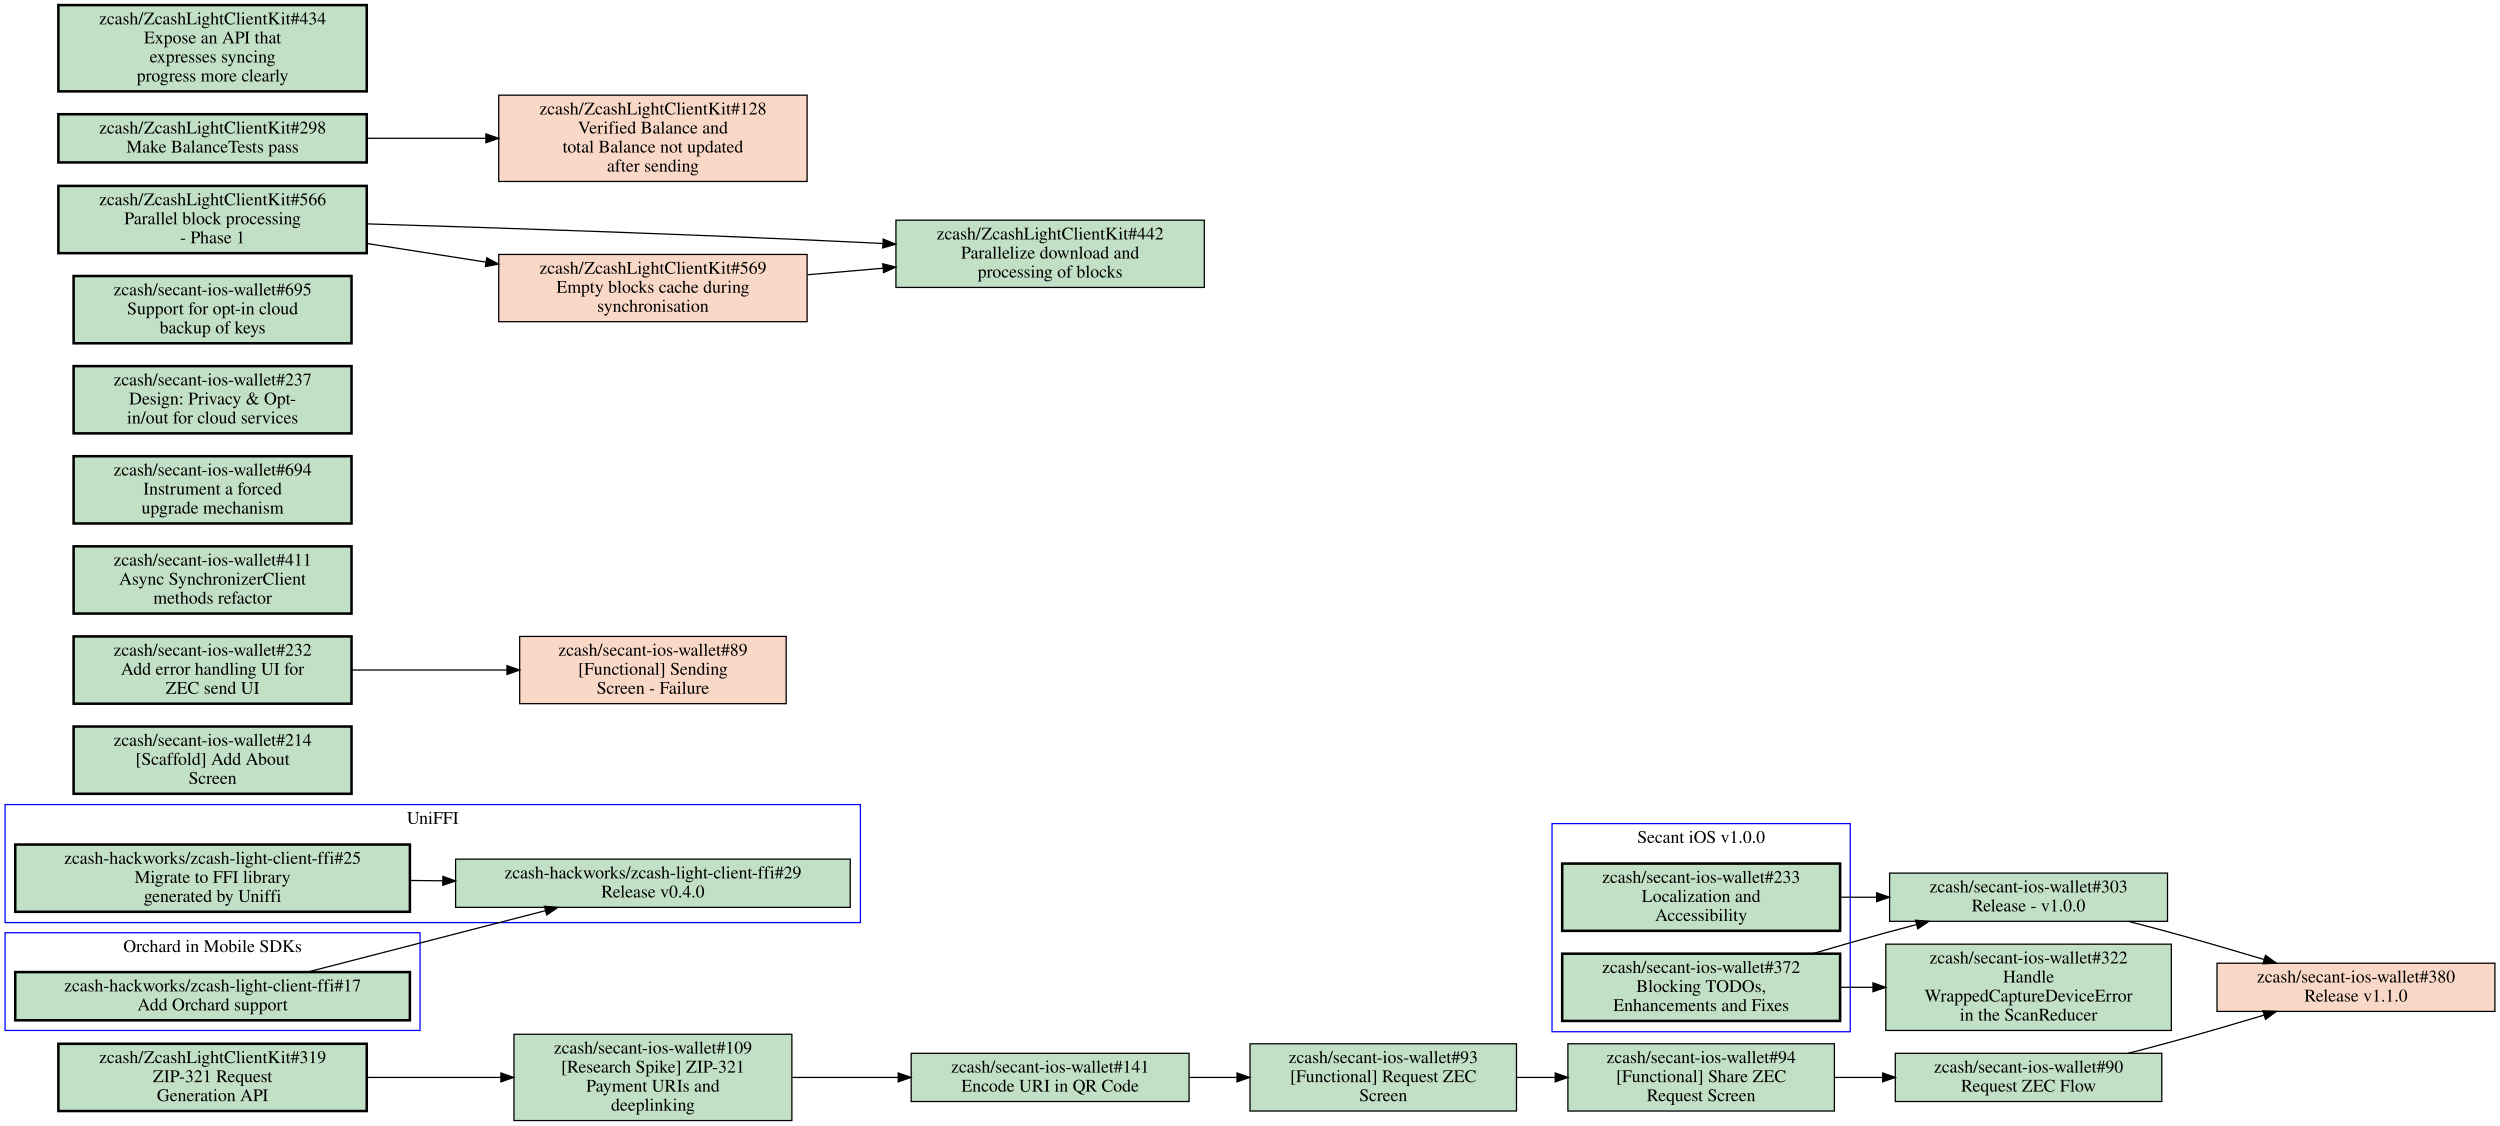
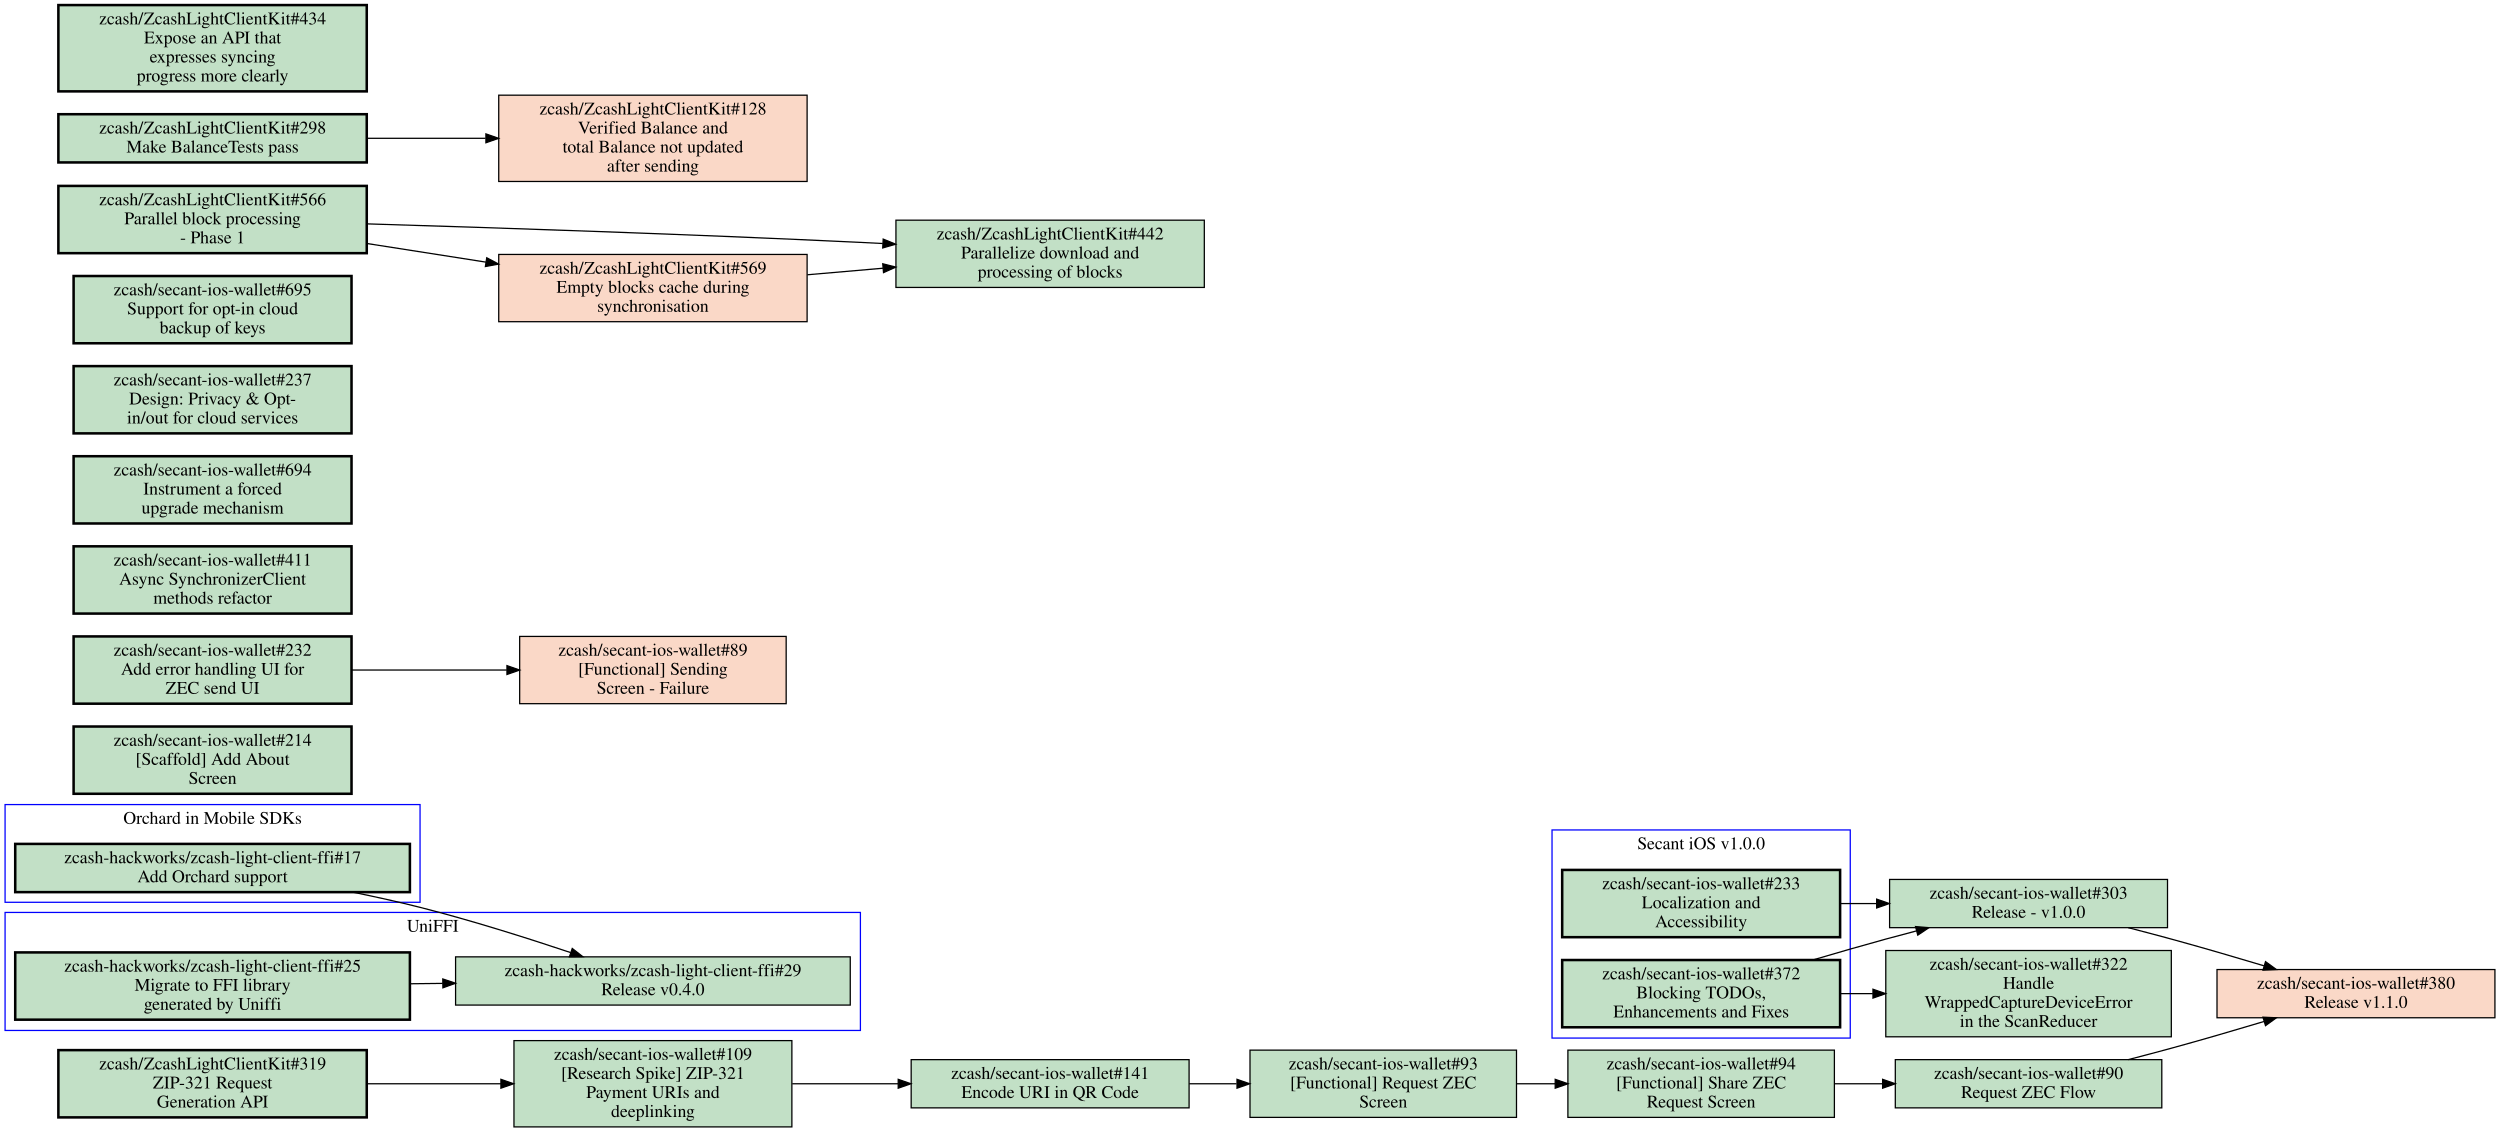
- <svg xmlns="http://www.w3.org/2000/svg" xmlns:xlink="http://www.w3.org/1999/xlink" width="1970pt" height="887pt" viewBox="0.00 0.00 1970.00 887.00">
-   <g id="graph0" class="graph" transform="scale(1 1) rotate(0) translate(4 883)">
-     <polygon fill="white" stroke="transparent" points="-4,4 -4,-883 1966,-883 1966,4 -4,4" />
+ <svg xmlns="http://www.w3.org/2000/svg" xmlns:xlink="http://www.w3.org/1999/xlink" width="1970pt" height="892pt" viewBox="0.00 0.00 1970.00 892.00">
+   <g id="graph0" class="graph" transform="scale(1 1) rotate(0) translate(4 888)">
+     <polygon fill="white" stroke="transparent" points="-4,4 -4,-888 1966,-888 1966,4 -4,4" />
    <g id="clust1" class="cluster">
      <polygon fill="none" stroke="blue" points="1219,-70 1219,-234 1454,-234 1454,-70 1219,-70" />
      <text text-anchor="middle" x="1336.5" y="-218.8" font-family="Times,serif" font-size="14.00">Secant iOS v1.0.0</text>
    </g>
    <g id="clust2" class="cluster">
-       <polygon fill="none" stroke="blue" points="0,-71 0,-148 327,-148 327,-71 0,-71" />
-       <text text-anchor="middle" x="163.5" y="-132.8" font-family="Times,serif" font-size="14.00">Orchard in Mobile SDKs</text>
+       <polygon fill="none" stroke="blue" points="0,-76 0,-169 674,-169 674,-76 0,-76" />
+       <text text-anchor="middle" x="337" y="-153.8" font-family="Times,serif" font-size="14.00">UniFFI</text>
    </g>
    <g id="clust3" class="cluster">
-       <polygon fill="none" stroke="blue" points="0,-156 0,-249 674,-249 674,-156 0,-156" />
-       <text text-anchor="middle" x="337" y="-233.8" font-family="Times,serif" font-size="14.00">UniFFI</text>
+       <polygon fill="none" stroke="blue" points="0,-177 0,-254 327,-254 327,-177 0,-177" />
+       <text text-anchor="middle" x="163.5" y="-238.8" font-family="Times,serif" font-size="14.00">Orchard in Mobile SDKs</text>
    </g>
    <g id="node1" class="node open">
      <g id="a_node1">
        <a xlink:href="https://github.com/zcash/secant-ios-wallet/issues/372" xlink:title="zcash/secant-ios-wallet#372&#10;Blocking TODOs,&#10;Enhancements and Fixes" target="_blank">
          <polygon fill="#c2e0c6" stroke="black" stroke-width="2" points="1446,-131.5 1227,-131.5 1227,-78.5 1446,-78.5 1446,-131.5" />
          <text text-anchor="middle" x="1336.5" y="-116.3" font-family="Times,serif" font-size="14.00">zcash/secant-ios-wallet#372</text>
          <text text-anchor="middle" x="1336.5" y="-101.3" font-family="Times,serif" font-size="14.00">Blocking TODOs,</text>
          <text text-anchor="middle" x="1336.5" y="-86.3" font-family="Times,serif" font-size="14.00">Enhancements and Fixes</text>
        </a>
      </g>
    </g>
    <g id="node6" class="node open">
      <g id="a_node6">
        <a xlink:href="https://github.com/zcash/secant-ios-wallet/issues/303" xlink:title="zcash/secant-ios-wallet#303&#10;Release - v1.0.0" target="_blank">
          <polygon fill="#c2e0c6" stroke="black" points="1704,-195 1485,-195 1485,-157 1704,-157 1704,-195" />
          <text text-anchor="middle" x="1594.5" y="-179.8" font-family="Times,serif" font-size="14.00">zcash/secant-ios-wallet#303</text>
          <text text-anchor="middle" x="1594.5" y="-164.8" font-family="Times,serif" font-size="14.00">Release - v1.0.0</text>
        </a>
      </g>
    </g>
    <g id="edge2" class="edge">
      <path fill="none" stroke="black" d="M1424.4,-131.53C1443.4,-137.12 1463.3,-142.88 1482,-148 1489.8,-150.14 1497.9,-152.3 1506.1,-154.43" />
      <polygon fill="black" stroke="black" points="1505.44,-157.87 1516,-157 1507.2,-151.1 1505.44,-157.87" />
    </g>
    <g id="node7" class="node open">
      <g id="a_node7">
        <a xlink:href="https://github.com/zcash/secant-ios-wallet/issues/322" xlink:title="zcash/secant-ios-wallet#322&#10;Handle&#10;WrappedCaptureDeviceError&#10;in the ScanReducer" target="_blank">
          <polygon fill="#c2e0c6" stroke="black" points="1707,-139 1482,-139 1482,-71 1707,-71 1707,-139" />
          <text text-anchor="middle" x="1594.5" y="-123.8" font-family="Times,serif" font-size="14.00">zcash/secant-ios-wallet#322</text>
          <text text-anchor="middle" x="1594.5" y="-108.8" font-family="Times,serif" font-size="14.00">Handle</text>
          <text text-anchor="middle" x="1594.5" y="-93.8" font-family="Times,serif" font-size="14.00">WrappedCaptureDeviceError</text>
          <text text-anchor="middle" x="1594.5" y="-78.8" font-family="Times,serif" font-size="14.00">in the ScanReducer</text>
        </a>
      </g>
    </g>
    <g id="edge3" class="edge">
      <path fill="none" stroke="black" d="M1446.1,-105C1454.6,-105 1463.2,-105 1471.8,-105" />
      <polygon fill="black" stroke="black" points="1471.9,-108.5 1481.9,-105 1471.9,-101.5 1471.9,-108.5" />
    </g>
    <g id="node2" class="node open">
      <g id="a_node2">
        <a xlink:href="https://github.com/zcash/secant-ios-wallet/issues/233" xlink:title="zcash/secant-ios-wallet#233&#10;Localization and&#10;Accessibility" target="_blank">
          <polygon fill="#c2e0c6" stroke="black" stroke-width="2" points="1446,-202.5 1227,-202.5 1227,-149.5 1446,-149.5 1446,-202.5" />
          <text text-anchor="middle" x="1336.5" y="-187.3" font-family="Times,serif" font-size="14.00">zcash/secant-ios-wallet#233</text>
          <text text-anchor="middle" x="1336.5" y="-172.3" font-family="Times,serif" font-size="14.00">Localization and</text>
          <text text-anchor="middle" x="1336.5" y="-157.3" font-family="Times,serif" font-size="14.00">Accessibility</text>
        </a>
      </g>
    </g>
    <g id="edge4" class="edge">
      <path fill="none" stroke="black" d="M1446.1,-176C1455.5,-176 1465,-176 1474.5,-176" />
      <polygon fill="black" stroke="black" points="1474.8,-179.5 1484.8,-176 1474.8,-172.5 1474.8,-179.5" />
    </g>
    <g id="node3" class="node open">
      <g id="a_node3">
-         <a xlink:href="https://github.com/zcash-hackworks/zcash-light-client-ffi/issues/17" xlink:title="zcash-hackworks/zcash-light-client-ffi#17&#10;Add Orchard support" target="_blank">
-           <polygon fill="#c2e0c6" stroke="black" stroke-width="2" points="319,-117 8,-117 8,-79 319,-79 319,-117" />
-           <text text-anchor="middle" x="163.5" y="-101.8" font-family="Times,serif" font-size="14.00">zcash-hackworks/zcash-light-client-ffi#17</text>
-           <text text-anchor="middle" x="163.5" y="-86.8" font-family="Times,serif" font-size="14.00">Add Orchard support</text>
+         <a xlink:href="https://github.com/zcash-hackworks/zcash-light-client-ffi/issues/29" xlink:title="zcash-hackworks/zcash-light-client-ffi#29&#10;Release v0.4.0" target="_blank">
+           <polygon fill="#c2e0c6" stroke="black" points="666,-134 355,-134 355,-96 666,-96 666,-134" />
+           <text text-anchor="middle" x="510.5" y="-118.8" font-family="Times,serif" font-size="14.00">zcash-hackworks/zcash-light-client-ffi#29</text>
+           <text text-anchor="middle" x="510.5" y="-103.8" font-family="Times,serif" font-size="14.00">Release v0.4.0</text>
        </a>
      </g>
    </g>
    <g id="node4" class="node open">
      <g id="a_node4">
-         <a xlink:href="https://github.com/zcash-hackworks/zcash-light-client-ffi/issues/29" xlink:title="zcash-hackworks/zcash-light-client-ffi#29&#10;Release v0.4.0" target="_blank">
-           <polygon fill="#c2e0c6" stroke="black" points="666,-206 355,-206 355,-168 666,-168 666,-206" />
-           <text text-anchor="middle" x="510.5" y="-190.8" font-family="Times,serif" font-size="14.00">zcash-hackworks/zcash-light-client-ffi#29</text>
-           <text text-anchor="middle" x="510.5" y="-175.8" font-family="Times,serif" font-size="14.00">Release v0.4.0</text>
-         </a>
-       </g>
-     </g>
-     <g id="edge5" class="edge">
-       <path fill="none" stroke="black" d="M238.51,-117.09C293.54,-131.29 368.67,-150.67 425.87,-165.43" />
-       <polygon fill="black" stroke="black" points="425.05,-168.83 435.61,-167.94 426.8,-162.06 425.05,-168.83" />
+         <a xlink:href="https://github.com/zcash-hackworks/zcash-light-client-ffi/issues/25" xlink:title="zcash-hackworks/zcash-light-client-ffi#25&#10;Migrate to FFI library&#10;generated by Uniffi" target="_blank">
+           <polygon fill="#c2e0c6" stroke="black" stroke-width="2" points="319,-137.5 8,-137.5 8,-84.5 319,-84.5 319,-137.5" />
+           <text text-anchor="middle" x="163.5" y="-122.3" font-family="Times,serif" font-size="14.00">zcash-hackworks/zcash-light-client-ffi#25</text>
+           <text text-anchor="middle" x="163.5" y="-107.3" font-family="Times,serif" font-size="14.00">Migrate to FFI library</text>
+           <text text-anchor="middle" x="163.5" y="-92.3" font-family="Times,serif" font-size="14.00">generated by Uniffi</text>
+         </a>
+       </g>
+     </g>
+     <g id="edge1" class="edge">
+       <path fill="none" stroke="black" d="M319.09,-112.79C327.66,-112.89 336.28,-112.99 344.89,-113.09" />
+       <polygon fill="black" stroke="black" points="344.93,-116.59 354.97,-113.21 345.01,-109.59 344.93,-116.59" />
    </g>
    <g id="node5" class="node open">
      <g id="a_node5">
-         <a xlink:href="https://github.com/zcash-hackworks/zcash-light-client-ffi/issues/25" xlink:title="zcash-hackworks/zcash-light-client-ffi#25&#10;Migrate to FFI library&#10;generated by Uniffi" target="_blank">
-           <polygon fill="#c2e0c6" stroke="black" stroke-width="2" points="319,-217.5 8,-217.5 8,-164.5 319,-164.5 319,-217.5" />
-           <text text-anchor="middle" x="163.5" y="-202.3" font-family="Times,serif" font-size="14.00">zcash-hackworks/zcash-light-client-ffi#25</text>
-           <text text-anchor="middle" x="163.5" y="-187.3" font-family="Times,serif" font-size="14.00">Migrate to FFI library</text>
-           <text text-anchor="middle" x="163.5" y="-172.3" font-family="Times,serif" font-size="14.00">generated by Uniffi</text>
-         </a>
-       </g>
-     </g>
-     <g id="edge1" class="edge">
-       <path fill="none" stroke="black" d="M319.09,-189.21C327.66,-189.11 336.28,-189.01 344.89,-188.91" />
-       <polygon fill="black" stroke="black" points="345.01,-192.41 354.97,-188.79 344.93,-185.41 345.01,-192.41" />
+         <a xlink:href="https://github.com/zcash-hackworks/zcash-light-client-ffi/issues/17" xlink:title="zcash-hackworks/zcash-light-client-ffi#17&#10;Add Orchard support" target="_blank">
+           <polygon fill="#c2e0c6" stroke="black" stroke-width="2" points="319,-223 8,-223 8,-185 319,-185 319,-223" />
+           <text text-anchor="middle" x="163.5" y="-207.8" font-family="Times,serif" font-size="14.00">zcash-hackworks/zcash-light-client-ffi#17</text>
+           <text text-anchor="middle" x="163.5" y="-192.8" font-family="Times,serif" font-size="14.00">Add Orchard support</text>
+         </a>
+       </g>
+     </g>
+     <g id="edge5" class="edge">
+       <path fill="none" stroke="black" d="M274.16,-184.93C291.9,-181.31 310.02,-177.3 327,-173 366.92,-162.89 410.93,-148.98 445.73,-137.33" />
+       <polygon fill="black" stroke="black" points="446.94,-140.62 455.29,-134.1 444.7,-133.99 446.94,-140.62" />
    </g>
    <g id="node8" class="node closed">
      <g id="a_node8">
        <a xlink:href="https://github.com/zcash/secant-ios-wallet/issues/380" xlink:title="zcash/secant-ios-wallet#380&#10;Release v1.1.0" target="_blank">
          <polygon fill="#fad8c7" stroke="black" points="1962,-124 1743,-124 1743,-86 1962,-86 1962,-124" />
          <text text-anchor="middle" x="1852.5" y="-108.8" font-family="Times,serif" font-size="14.00">zcash/secant-ios-wallet#380</text>
          <text text-anchor="middle" x="1852.5" y="-93.8" font-family="Times,serif" font-size="14.00">Release v1.1.0</text>
        </a>
      </g>
    </g>
    <g id="edge6" class="edge">
      <path fill="none" stroke="black" d="M1673,-157C1684.4,-154.07 1696,-151.01 1707,-148 1730.9,-141.46 1756.8,-133.89 1780,-126.94" />
      <polygon fill="black" stroke="black" points="1781.23,-130.23 1789.8,-124 1779.22,-123.52 1781.23,-130.23" />
    </g>
    <g id="node9" class="node open">
      <g id="a_node9">
        <a xlink:href="https://github.com/zcash/secant-ios-wallet/issues/214" xlink:title="zcash/secant-ios-wallet#214&#10;[Scaffold] Add About&#10;Screen" target="_blank">
-           <polygon fill="#c2e0c6" stroke="black" stroke-width="2" points="273,-310.5 54,-310.5 54,-257.5 273,-257.5 273,-310.5" />
-           <text text-anchor="middle" x="163.5" y="-295.3" font-family="Times,serif" font-size="14.00">zcash/secant-ios-wallet#214</text>
-           <text text-anchor="middle" x="163.5" y="-280.3" font-family="Times,serif" font-size="14.00">[Scaffold] Add About</text>
-           <text text-anchor="middle" x="163.5" y="-265.3" font-family="Times,serif" font-size="14.00">Screen</text>
+           <polygon fill="#c2e0c6" stroke="black" stroke-width="2" points="273,-315.5 54,-315.5 54,-262.5 273,-262.5 273,-315.5" />
+           <text text-anchor="middle" x="163.5" y="-300.3" font-family="Times,serif" font-size="14.00">zcash/secant-ios-wallet#214</text>
+           <text text-anchor="middle" x="163.5" y="-285.3" font-family="Times,serif" font-size="14.00">[Scaffold] Add About</text>
+           <text text-anchor="middle" x="163.5" y="-270.3" font-family="Times,serif" font-size="14.00">Screen</text>
        </a>
      </g>
    </g>
    <g id="node10" class="node open">
      <g id="a_node10">
        <a xlink:href="https://github.com/zcash/secant-ios-wallet/issues/93" xlink:title="zcash/secant-ios-wallet#93&#10;[Functional] Request ZEC&#10;Screen" target="_blank">
          <polygon fill="#c2e0c6" stroke="black" points="1191,-60.5 981,-60.5 981,-7.5 1191,-7.5 1191,-60.5" />
          <text text-anchor="middle" x="1086" y="-45.3" font-family="Times,serif" font-size="14.00">zcash/secant-ios-wallet#93</text>
          <text text-anchor="middle" x="1086" y="-30.3" font-family="Times,serif" font-size="14.00">[Functional] Request ZEC</text>
          <text text-anchor="middle" x="1086" y="-15.3" font-family="Times,serif" font-size="14.00">Screen</text>
        </a>
      </g>
    </g>
    <g id="node11" class="node open">
      <g id="a_node11">
        <a xlink:href="https://github.com/zcash/secant-ios-wallet/issues/94" xlink:title="zcash/secant-ios-wallet#94&#10;[Functional] Share ZEC&#10;Request Screen" target="_blank">
          <polygon fill="#c2e0c6" stroke="black" points="1441.5,-60.5 1231.5,-60.5 1231.5,-7.5 1441.5,-7.5 1441.5,-60.5" />
          <text text-anchor="middle" x="1336.5" y="-45.3" font-family="Times,serif" font-size="14.00">zcash/secant-ios-wallet#94</text>
          <text text-anchor="middle" x="1336.5" y="-30.3" font-family="Times,serif" font-size="14.00">[Functional] Share ZEC</text>
          <text text-anchor="middle" x="1336.5" y="-15.3" font-family="Times,serif" font-size="14.00">Request Screen</text>
        </a>
      </g>
    </g>
    <g id="edge7" class="edge">
      <path fill="none" stroke="black" d="M1191.3,-34C1201.3,-34 1211.4,-34 1221.5,-34" />
      <polygon fill="black" stroke="black" points="1221.5,-37.5 1231.5,-34 1221.5,-30.5 1221.5,-37.5" />
    </g>
    <g id="node12" class="node open">
      <g id="a_node12">
        <a xlink:href="https://github.com/zcash/secant-ios-wallet/issues/90" xlink:title="zcash/secant-ios-wallet#90&#10;Request ZEC Flow" target="_blank">
          <polygon fill="#c2e0c6" stroke="black" points="1699.5,-53 1489.5,-53 1489.5,-15 1699.5,-15 1699.5,-53" />
          <text text-anchor="middle" x="1594.5" y="-37.8" font-family="Times,serif" font-size="14.00">zcash/secant-ios-wallet#90</text>
          <text text-anchor="middle" x="1594.5" y="-22.8" font-family="Times,serif" font-size="14.00">Request ZEC Flow</text>
        </a>
      </g>
    </g>
    <g id="edge8" class="edge">
      <path fill="none" stroke="black" d="M1441.6,-34C1454.1,-34 1466.8,-34 1479.4,-34" />
      <polygon fill="black" stroke="black" points="1479.5,-37.5 1489.5,-34 1479.5,-30.5 1479.5,-37.5" />
    </g>
    <g id="edge9" class="edge">
      <path fill="none" stroke="black" d="M1673,-53C1684.4,-55.94 1696,-58.99 1707,-62 1730.9,-68.54 1756.8,-76.11 1780,-83.06" />
      <polygon fill="black" stroke="black" points="1779.22,-86.48 1789.8,-86 1781.22,-79.78 1779.22,-86.48" />
    </g>
    <g id="node13" class="node closed">
      <g id="a_node13">
        <a xlink:href="https://github.com/zcash/secant-ios-wallet/issues/89" xlink:title="zcash/secant-ios-wallet#89&#10;[Functional] Sending&#10;Screen - Failure" target="_blank">
-           <polygon fill="#fad8c7" stroke="black" points="615.5,-381.5 405.5,-381.5 405.5,-328.5 615.5,-328.5 615.5,-381.5" />
-           <text text-anchor="middle" x="510.5" y="-366.3" font-family="Times,serif" font-size="14.00">zcash/secant-ios-wallet#89</text>
-           <text text-anchor="middle" x="510.5" y="-351.3" font-family="Times,serif" font-size="14.00">[Functional] Sending</text>
-           <text text-anchor="middle" x="510.5" y="-336.3" font-family="Times,serif" font-size="14.00">Screen - Failure</text>
+           <polygon fill="#fad8c7" stroke="black" points="615.5,-386.5 405.5,-386.5 405.5,-333.5 615.5,-333.5 615.5,-386.5" />
+           <text text-anchor="middle" x="510.5" y="-371.3" font-family="Times,serif" font-size="14.00">zcash/secant-ios-wallet#89</text>
+           <text text-anchor="middle" x="510.5" y="-356.3" font-family="Times,serif" font-size="14.00">[Functional] Sending</text>
+           <text text-anchor="middle" x="510.5" y="-341.3" font-family="Times,serif" font-size="14.00">Screen - Failure</text>
        </a>
      </g>
    </g>
    <g id="node14" class="node open">
      <g id="a_node14">
        <a xlink:href="https://github.com/zcash/secant-ios-wallet/issues/411" xlink:title="zcash/secant-ios-wallet#411&#10;Async SynchronizerClient&#10;methods refactor" target="_blank">
-           <polygon fill="#c2e0c6" stroke="black" stroke-width="2" points="273,-452.5 54,-452.5 54,-399.5 273,-399.5 273,-452.5" />
-           <text text-anchor="middle" x="163.5" y="-437.3" font-family="Times,serif" font-size="14.00">zcash/secant-ios-wallet#411</text>
-           <text text-anchor="middle" x="163.5" y="-422.3" font-family="Times,serif" font-size="14.00">Async SynchronizerClient</text>
-           <text text-anchor="middle" x="163.5" y="-407.3" font-family="Times,serif" font-size="14.00">methods refactor</text>
+           <polygon fill="#c2e0c6" stroke="black" stroke-width="2" points="273,-457.5 54,-457.5 54,-404.5 273,-404.5 273,-457.5" />
+           <text text-anchor="middle" x="163.5" y="-442.3" font-family="Times,serif" font-size="14.00">zcash/secant-ios-wallet#411</text>
+           <text text-anchor="middle" x="163.5" y="-427.3" font-family="Times,serif" font-size="14.00">Async SynchronizerClient</text>
+           <text text-anchor="middle" x="163.5" y="-412.3" font-family="Times,serif" font-size="14.00">methods refactor</text>
        </a>
      </g>
    </g>
    <g id="node15" class="node open">
      <g id="a_node15">
        <a xlink:href="https://github.com/zcash/secant-ios-wallet/issues/109" xlink:title="zcash/secant-ios-wallet#109&#10;[Research Spike] ZIP-321&#10;Payment URIs and&#10;deeplinking" target="_blank">
          <polygon fill="#c2e0c6" stroke="black" points="620,-68 401,-68 401,0 620,0 620,-68" />
          <text text-anchor="middle" x="510.5" y="-52.8" font-family="Times,serif" font-size="14.00">zcash/secant-ios-wallet#109</text>
          <text text-anchor="middle" x="510.5" y="-37.8" font-family="Times,serif" font-size="14.00">[Research Spike] ZIP-321</text>
          <text text-anchor="middle" x="510.5" y="-22.8" font-family="Times,serif" font-size="14.00">Payment URIs and</text>
          <text text-anchor="middle" x="510.5" y="-7.8" font-family="Times,serif" font-size="14.00">deeplinking</text>
        </a>
      </g>
    </g>
    <g id="node16" class="node open">
      <g id="a_node16">
        <a xlink:href="https://github.com/zcash/secant-ios-wallet/issues/141" xlink:title="zcash/secant-ios-wallet#141&#10;Encode URI in QR Code" target="_blank">
          <polygon fill="#c2e0c6" stroke="black" points="933,-53 714,-53 714,-15 933,-15 933,-53" />
          <text text-anchor="middle" x="823.5" y="-37.8" font-family="Times,serif" font-size="14.00">zcash/secant-ios-wallet#141</text>
          <text text-anchor="middle" x="823.5" y="-22.8" font-family="Times,serif" font-size="14.00">Encode URI in QR Code</text>
        </a>
      </g>
    </g>
    <g id="edge10" class="edge">
      <path fill="none" stroke="black" d="M620.27,-34C647.26,-34 676.32,-34 703.76,-34" />
      <polygon fill="black" stroke="black" points="703.79,-37.5 713.79,-34 703.79,-30.5 703.79,-37.5" />
    </g>
    <g id="edge11" class="edge">
      <path fill="none" stroke="black" d="M933.09,-34C945.41,-34 958,-34 970.4,-34" />
      <polygon fill="black" stroke="black" points="970.76,-37.5 980.76,-34 970.76,-30.5 970.76,-37.5" />
    </g>
    <g id="node17" class="node open">
      <g id="a_node17">
        <a xlink:href="https://github.com/zcash/secant-ios-wallet/issues/232" xlink:title="zcash/secant-ios-wallet#232&#10;Add error handling UI for&#10;ZEC send UI" target="_blank">
-           <polygon fill="#c2e0c6" stroke="black" stroke-width="2" points="273,-381.5 54,-381.5 54,-328.5 273,-328.5 273,-381.5" />
-           <text text-anchor="middle" x="163.5" y="-366.3" font-family="Times,serif" font-size="14.00">zcash/secant-ios-wallet#232</text>
-           <text text-anchor="middle" x="163.5" y="-351.3" font-family="Times,serif" font-size="14.00">Add error handling UI for</text>
-           <text text-anchor="middle" x="163.5" y="-336.3" font-family="Times,serif" font-size="14.00">ZEC send UI</text>
+           <polygon fill="#c2e0c6" stroke="black" stroke-width="2" points="273,-386.5 54,-386.5 54,-333.5 273,-333.5 273,-386.5" />
+           <text text-anchor="middle" x="163.5" y="-371.3" font-family="Times,serif" font-size="14.00">zcash/secant-ios-wallet#232</text>
+           <text text-anchor="middle" x="163.5" y="-356.3" font-family="Times,serif" font-size="14.00">Add error handling UI for</text>
+           <text text-anchor="middle" x="163.5" y="-341.3" font-family="Times,serif" font-size="14.00">ZEC send UI</text>
        </a>
      </g>
    </g>
    <g id="edge12" class="edge">
-       <path fill="none" stroke="black" d="M273.19,-355C312.07,-355 355.99,-355 395.32,-355" />
-       <polygon fill="black" stroke="black" points="395.48,-358.5 405.48,-355 395.48,-351.5 395.48,-358.5" />
+       <path fill="none" stroke="black" d="M273.19,-360C312.07,-360 355.99,-360 395.32,-360" />
+       <polygon fill="black" stroke="black" points="395.48,-363.5 405.48,-360 395.48,-356.5 395.48,-363.5" />
    </g>
    <g id="node18" class="node open">
      <g id="a_node18">
        <a xlink:href="https://github.com/zcash/ZcashLightClientKit/issues/319" xlink:title="zcash/ZcashLightClientKit#319&#10;ZIP-321 Request&#10;Generation API" target="_blank">
          <polygon fill="#c2e0c6" stroke="black" stroke-width="2" points="285,-60.5 42,-60.5 42,-7.5 285,-7.5 285,-60.5" />
          <text text-anchor="middle" x="163.5" y="-45.3" font-family="Times,serif" font-size="14.00">zcash/ZcashLightClientKit#319</text>
          <text text-anchor="middle" x="163.5" y="-30.3" font-family="Times,serif" font-size="14.00">ZIP-321 Request</text>
          <text text-anchor="middle" x="163.5" y="-15.3" font-family="Times,serif" font-size="14.00">Generation API</text>
        </a>
      </g>
    </g>
    <g id="edge13" class="edge">
      <path fill="none" stroke="black" d="M285.16,-34C319.39,-34 356.61,-34 390.72,-34" />
      <polygon fill="black" stroke="black" points="390.72,-37.5 400.72,-34 390.72,-30.5 390.72,-37.5" />
    </g>
    <g id="node19" class="node open">
      <g id="a_node19">
        <a xlink:href="https://github.com/zcash/secant-ios-wallet/issues/694" xlink:title="zcash/secant-ios-wallet#694&#10;Instrument a forced&#10;upgrade mechanism" target="_blank">
-           <polygon fill="#c2e0c6" stroke="black" stroke-width="2" points="273,-523.5 54,-523.5 54,-470.5 273,-470.5 273,-523.5" />
-           <text text-anchor="middle" x="163.5" y="-508.3" font-family="Times,serif" font-size="14.00">zcash/secant-ios-wallet#694</text>
-           <text text-anchor="middle" x="163.5" y="-493.3" font-family="Times,serif" font-size="14.00">Instrument a forced</text>
-           <text text-anchor="middle" x="163.5" y="-478.3" font-family="Times,serif" font-size="14.00">upgrade mechanism</text>
+           <polygon fill="#c2e0c6" stroke="black" stroke-width="2" points="273,-528.5 54,-528.5 54,-475.5 273,-475.5 273,-528.5" />
+           <text text-anchor="middle" x="163.5" y="-513.3" font-family="Times,serif" font-size="14.00">zcash/secant-ios-wallet#694</text>
+           <text text-anchor="middle" x="163.5" y="-498.3" font-family="Times,serif" font-size="14.00">Instrument a forced</text>
+           <text text-anchor="middle" x="163.5" y="-483.3" font-family="Times,serif" font-size="14.00">upgrade mechanism</text>
        </a>
      </g>
    </g>
    <g id="node20" class="node open">
      <g id="a_node20">
        <a xlink:href="https://github.com/zcash/secant-ios-wallet/issues/237" xlink:title="zcash/secant-ios-wallet#237&#10;Design: Privacy &amp; Opt-&#10;in/out for cloud services" target="_blank">
-           <polygon fill="#c2e0c6" stroke="black" stroke-width="2" points="273,-594.5 54,-594.5 54,-541.5 273,-541.5 273,-594.5" />
-           <text text-anchor="middle" x="163.5" y="-579.3" font-family="Times,serif" font-size="14.00">zcash/secant-ios-wallet#237</text>
-           <text text-anchor="middle" x="163.5" y="-564.3" font-family="Times,serif" font-size="14.00">Design: Privacy &amp; Opt-</text>
-           <text text-anchor="middle" x="163.5" y="-549.3" font-family="Times,serif" font-size="14.00">in/out for cloud services</text>
+           <polygon fill="#c2e0c6" stroke="black" stroke-width="2" points="273,-599.5 54,-599.5 54,-546.5 273,-546.5 273,-599.5" />
+           <text text-anchor="middle" x="163.5" y="-584.3" font-family="Times,serif" font-size="14.00">zcash/secant-ios-wallet#237</text>
+           <text text-anchor="middle" x="163.5" y="-569.3" font-family="Times,serif" font-size="14.00">Design: Privacy &amp; Opt-</text>
+           <text text-anchor="middle" x="163.5" y="-554.3" font-family="Times,serif" font-size="14.00">in/out for cloud services</text>
        </a>
      </g>
    </g>
    <g id="node21" class="node open">
      <g id="a_node21">
        <a xlink:href="https://github.com/zcash/secant-ios-wallet/issues/695" xlink:title="zcash/secant-ios-wallet#695&#10;Support for opt-in cloud&#10;backup of keys" target="_blank">
-           <polygon fill="#c2e0c6" stroke="black" stroke-width="2" points="273,-665.5 54,-665.5 54,-612.5 273,-612.5 273,-665.5" />
-           <text text-anchor="middle" x="163.5" y="-650.3" font-family="Times,serif" font-size="14.00">zcash/secant-ios-wallet#695</text>
-           <text text-anchor="middle" x="163.5" y="-635.3" font-family="Times,serif" font-size="14.00">Support for opt-in cloud</text>
-           <text text-anchor="middle" x="163.5" y="-620.3" font-family="Times,serif" font-size="14.00">backup of keys</text>
+           <polygon fill="#c2e0c6" stroke="black" stroke-width="2" points="273,-670.5 54,-670.5 54,-617.5 273,-617.5 273,-670.5" />
+           <text text-anchor="middle" x="163.5" y="-655.3" font-family="Times,serif" font-size="14.00">zcash/secant-ios-wallet#695</text>
+           <text text-anchor="middle" x="163.5" y="-640.3" font-family="Times,serif" font-size="14.00">Support for opt-in cloud</text>
+           <text text-anchor="middle" x="163.5" y="-625.3" font-family="Times,serif" font-size="14.00">backup of keys</text>
        </a>
      </g>
    </g>
    <g id="node22" class="node open">
      <g id="a_node22">
        <a xlink:href="https://github.com/zcash/ZcashLightClientKit/issues/442" xlink:title="zcash/ZcashLightClientKit#442&#10;Parallelize download and&#10;processing of blocks" target="_blank">
-           <polygon fill="#c2e0c6" stroke="black" points="945,-709.5 702,-709.5 702,-656.5 945,-656.5 945,-709.5" />
-           <text text-anchor="middle" x="823.5" y="-694.3" font-family="Times,serif" font-size="14.00">zcash/ZcashLightClientKit#442</text>
-           <text text-anchor="middle" x="823.5" y="-679.3" font-family="Times,serif" font-size="14.00">Parallelize download and</text>
-           <text text-anchor="middle" x="823.5" y="-664.3" font-family="Times,serif" font-size="14.00">processing of blocks</text>
+           <polygon fill="#c2e0c6" stroke="black" points="945,-714.5 702,-714.5 702,-661.5 945,-661.5 945,-714.5" />
+           <text text-anchor="middle" x="823.5" y="-699.3" font-family="Times,serif" font-size="14.00">zcash/ZcashLightClientKit#442</text>
+           <text text-anchor="middle" x="823.5" y="-684.3" font-family="Times,serif" font-size="14.00">Parallelize download and</text>
+           <text text-anchor="middle" x="823.5" y="-669.3" font-family="Times,serif" font-size="14.00">processing of blocks</text>
        </a>
      </g>
    </g>
    <g id="node23" class="node open">
      <g id="a_node23">
        <a xlink:href="https://github.com/zcash/ZcashLightClientKit/issues/566" xlink:title="zcash/ZcashLightClientKit#566&#10;Parallel block processing&#10;- Phase 1" target="_blank">
-           <polygon fill="#c2e0c6" stroke="black" stroke-width="2" points="285,-736.5 42,-736.5 42,-683.5 285,-683.5 285,-736.5" />
-           <text text-anchor="middle" x="163.5" y="-721.3" font-family="Times,serif" font-size="14.00">zcash/ZcashLightClientKit#566</text>
-           <text text-anchor="middle" x="163.5" y="-706.3" font-family="Times,serif" font-size="14.00">Parallel block processing</text>
-           <text text-anchor="middle" x="163.5" y="-691.3" font-family="Times,serif" font-size="14.00">- Phase 1</text>
+           <polygon fill="#c2e0c6" stroke="black" stroke-width="2" points="285,-741.5 42,-741.5 42,-688.5 285,-688.5 285,-741.5" />
+           <text text-anchor="middle" x="163.5" y="-726.3" font-family="Times,serif" font-size="14.00">zcash/ZcashLightClientKit#566</text>
+           <text text-anchor="middle" x="163.5" y="-711.3" font-family="Times,serif" font-size="14.00">Parallel block processing</text>
+           <text text-anchor="middle" x="163.5" y="-696.3" font-family="Times,serif" font-size="14.00">- Phase 1</text>
        </a>
      </g>
    </g>
    <g id="edge14" class="edge">
-       <path fill="none" stroke="black" d="M285.24,-706.59C388.5,-703.47 541.06,-698.38 674,-692 679.78,-691.72 685.7,-691.42 691.67,-691.11" />
-       <polygon fill="black" stroke="black" points="691.96,-694.6 701.76,-690.57 691.59,-687.61 691.96,-694.6" />
+       <path fill="none" stroke="black" d="M285.24,-711.59C388.5,-708.47 541.06,-703.38 674,-697 679.78,-696.72 685.7,-696.42 691.67,-696.11" />
+       <polygon fill="black" stroke="black" points="691.96,-699.6 701.76,-695.57 691.59,-692.61 691.96,-699.6" />
    </g>
    <g id="node24" class="node closed">
      <g id="a_node24">
        <a xlink:href="https://github.com/zcash/ZcashLightClientKit/issues/569" xlink:title="zcash/ZcashLightClientKit#569&#10;Empty blocks cache during&#10;synchronisation" target="_blank">
-           <polygon fill="#fad8c7" stroke="black" points="632,-682.5 389,-682.5 389,-629.5 632,-629.5 632,-682.5" />
-           <text text-anchor="middle" x="510.5" y="-667.3" font-family="Times,serif" font-size="14.00">zcash/ZcashLightClientKit#569</text>
-           <text text-anchor="middle" x="510.5" y="-652.3" font-family="Times,serif" font-size="14.00">Empty blocks cache during</text>
-           <text text-anchor="middle" x="510.5" y="-637.3" font-family="Times,serif" font-size="14.00">synchronisation</text>
+           <polygon fill="#fad8c7" stroke="black" points="632,-687.5 389,-687.5 389,-634.5 632,-634.5 632,-687.5" />
+           <text text-anchor="middle" x="510.5" y="-672.3" font-family="Times,serif" font-size="14.00">zcash/ZcashLightClientKit#569</text>
+           <text text-anchor="middle" x="510.5" y="-657.3" font-family="Times,serif" font-size="14.00">Empty blocks cache during</text>
+           <text text-anchor="middle" x="510.5" y="-642.3" font-family="Times,serif" font-size="14.00">synchronisation</text>
        </a>
      </g>
    </g>
    <g id="edge15" class="edge">
-       <path fill="none" stroke="black" d="M285.16,-691.11C315.5,-686.37 348.19,-681.25 378.98,-676.43" />
-       <polygon fill="black" stroke="black" points="379.56,-679.88 388.9,-674.88 378.48,-672.97 379.56,-679.88" />
+       <path fill="none" stroke="black" d="M285.16,-696.11C315.5,-691.37 348.19,-686.25 378.98,-681.43" />
+       <polygon fill="black" stroke="black" points="379.56,-684.88 388.9,-679.88 378.48,-677.97 379.56,-684.88" />
    </g>
    <g id="edge16" class="edge">
-       <path fill="none" stroke="black" d="M632.19,-666.48C651.76,-668.18 672.11,-669.94 691.9,-671.66" />
-       <polygon fill="black" stroke="black" points="691.61,-675.15 701.88,-672.53 692.22,-668.17 691.61,-675.15" />
+       <path fill="none" stroke="black" d="M632.19,-671.48C651.76,-673.18 672.11,-674.94 691.9,-676.66" />
+       <polygon fill="black" stroke="black" points="691.61,-680.15 701.88,-677.53 692.22,-673.17 691.61,-680.15" />
    </g>
    <g id="node25" class="node open">
      <g id="a_node25">
        <a xlink:href="https://github.com/zcash/ZcashLightClientKit/issues/298" xlink:title="zcash/ZcashLightClientKit#298&#10;Make BalanceTests pass" target="_blank">
-           <polygon fill="#c2e0c6" stroke="black" stroke-width="2" points="285,-793 42,-793 42,-755 285,-755 285,-793" />
-           <text text-anchor="middle" x="163.5" y="-777.8" font-family="Times,serif" font-size="14.00">zcash/ZcashLightClientKit#298</text>
-           <text text-anchor="middle" x="163.5" y="-762.8" font-family="Times,serif" font-size="14.00">Make BalanceTests pass</text>
+           <polygon fill="#c2e0c6" stroke="black" stroke-width="2" points="285,-798 42,-798 42,-760 285,-760 285,-798" />
+           <text text-anchor="middle" x="163.5" y="-782.8" font-family="Times,serif" font-size="14.00">zcash/ZcashLightClientKit#298</text>
+           <text text-anchor="middle" x="163.5" y="-767.8" font-family="Times,serif" font-size="14.00">Make BalanceTests pass</text>
        </a>
      </g>
    </g>
    <g id="node26" class="node closed">
      <g id="a_node26">
        <a xlink:href="https://github.com/zcash/ZcashLightClientKit/issues/128" xlink:title="zcash/ZcashLightClientKit#128&#10;Verified Balance and&#10;total Balance not updated&#10;after sending" target="_blank">
-           <polygon fill="#fad8c7" stroke="black" points="632,-808 389,-808 389,-740 632,-740 632,-808" />
-           <text text-anchor="middle" x="510.5" y="-792.8" font-family="Times,serif" font-size="14.00">zcash/ZcashLightClientKit#128</text>
-           <text text-anchor="middle" x="510.5" y="-777.8" font-family="Times,serif" font-size="14.00">Verified Balance and</text>
-           <text text-anchor="middle" x="510.5" y="-762.8" font-family="Times,serif" font-size="14.00">total Balance not updated</text>
-           <text text-anchor="middle" x="510.5" y="-747.8" font-family="Times,serif" font-size="14.00">after sending</text>
+           <polygon fill="#fad8c7" stroke="black" points="632,-813 389,-813 389,-745 632,-745 632,-813" />
+           <text text-anchor="middle" x="510.5" y="-797.8" font-family="Times,serif" font-size="14.00">zcash/ZcashLightClientKit#128</text>
+           <text text-anchor="middle" x="510.5" y="-782.8" font-family="Times,serif" font-size="14.00">Verified Balance and</text>
+           <text text-anchor="middle" x="510.5" y="-767.8" font-family="Times,serif" font-size="14.00">total Balance not updated</text>
+           <text text-anchor="middle" x="510.5" y="-752.8" font-family="Times,serif" font-size="14.00">after sending</text>
        </a>
      </g>
    </g>
    <g id="edge17" class="edge">
-       <path fill="none" stroke="black" d="M285.16,-774C315.37,-774 347.91,-774 378.58,-774" />
-       <polygon fill="black" stroke="black" points="378.9,-777.5 388.9,-774 378.9,-770.5 378.9,-777.5" />
+       <path fill="none" stroke="black" d="M285.16,-779C315.37,-779 347.91,-779 378.58,-779" />
+       <polygon fill="black" stroke="black" points="378.9,-782.5 388.9,-779 378.9,-775.5 378.9,-782.5" />
    </g>
    <g id="node27" class="node open">
      <g id="a_node27">
        <a xlink:href="https://github.com/zcash/ZcashLightClientKit/issues/434" xlink:title="zcash/ZcashLightClientKit#434&#10;Expose an API that&#10;expresses syncing&#10;progress more clearly" target="_blank">
-           <polygon fill="#c2e0c6" stroke="black" stroke-width="2" points="285,-879 42,-879 42,-811 285,-811 285,-879" />
-           <text text-anchor="middle" x="163.5" y="-863.8" font-family="Times,serif" font-size="14.00">zcash/ZcashLightClientKit#434</text>
-           <text text-anchor="middle" x="163.5" y="-848.8" font-family="Times,serif" font-size="14.00">Expose an API that</text>
-           <text text-anchor="middle" x="163.5" y="-833.8" font-family="Times,serif" font-size="14.00">expresses syncing</text>
-           <text text-anchor="middle" x="163.5" y="-818.8" font-family="Times,serif" font-size="14.00">progress more clearly</text>
+           <polygon fill="#c2e0c6" stroke="black" stroke-width="2" points="285,-884 42,-884 42,-816 285,-816 285,-884" />
+           <text text-anchor="middle" x="163.5" y="-868.8" font-family="Times,serif" font-size="14.00">zcash/ZcashLightClientKit#434</text>
+           <text text-anchor="middle" x="163.5" y="-853.8" font-family="Times,serif" font-size="14.00">Expose an API that</text>
+           <text text-anchor="middle" x="163.5" y="-838.8" font-family="Times,serif" font-size="14.00">expresses syncing</text>
+           <text text-anchor="middle" x="163.5" y="-823.8" font-family="Times,serif" font-size="14.00">progress more clearly</text>
        </a>
      </g>
    </g>
  </g>
</svg>
